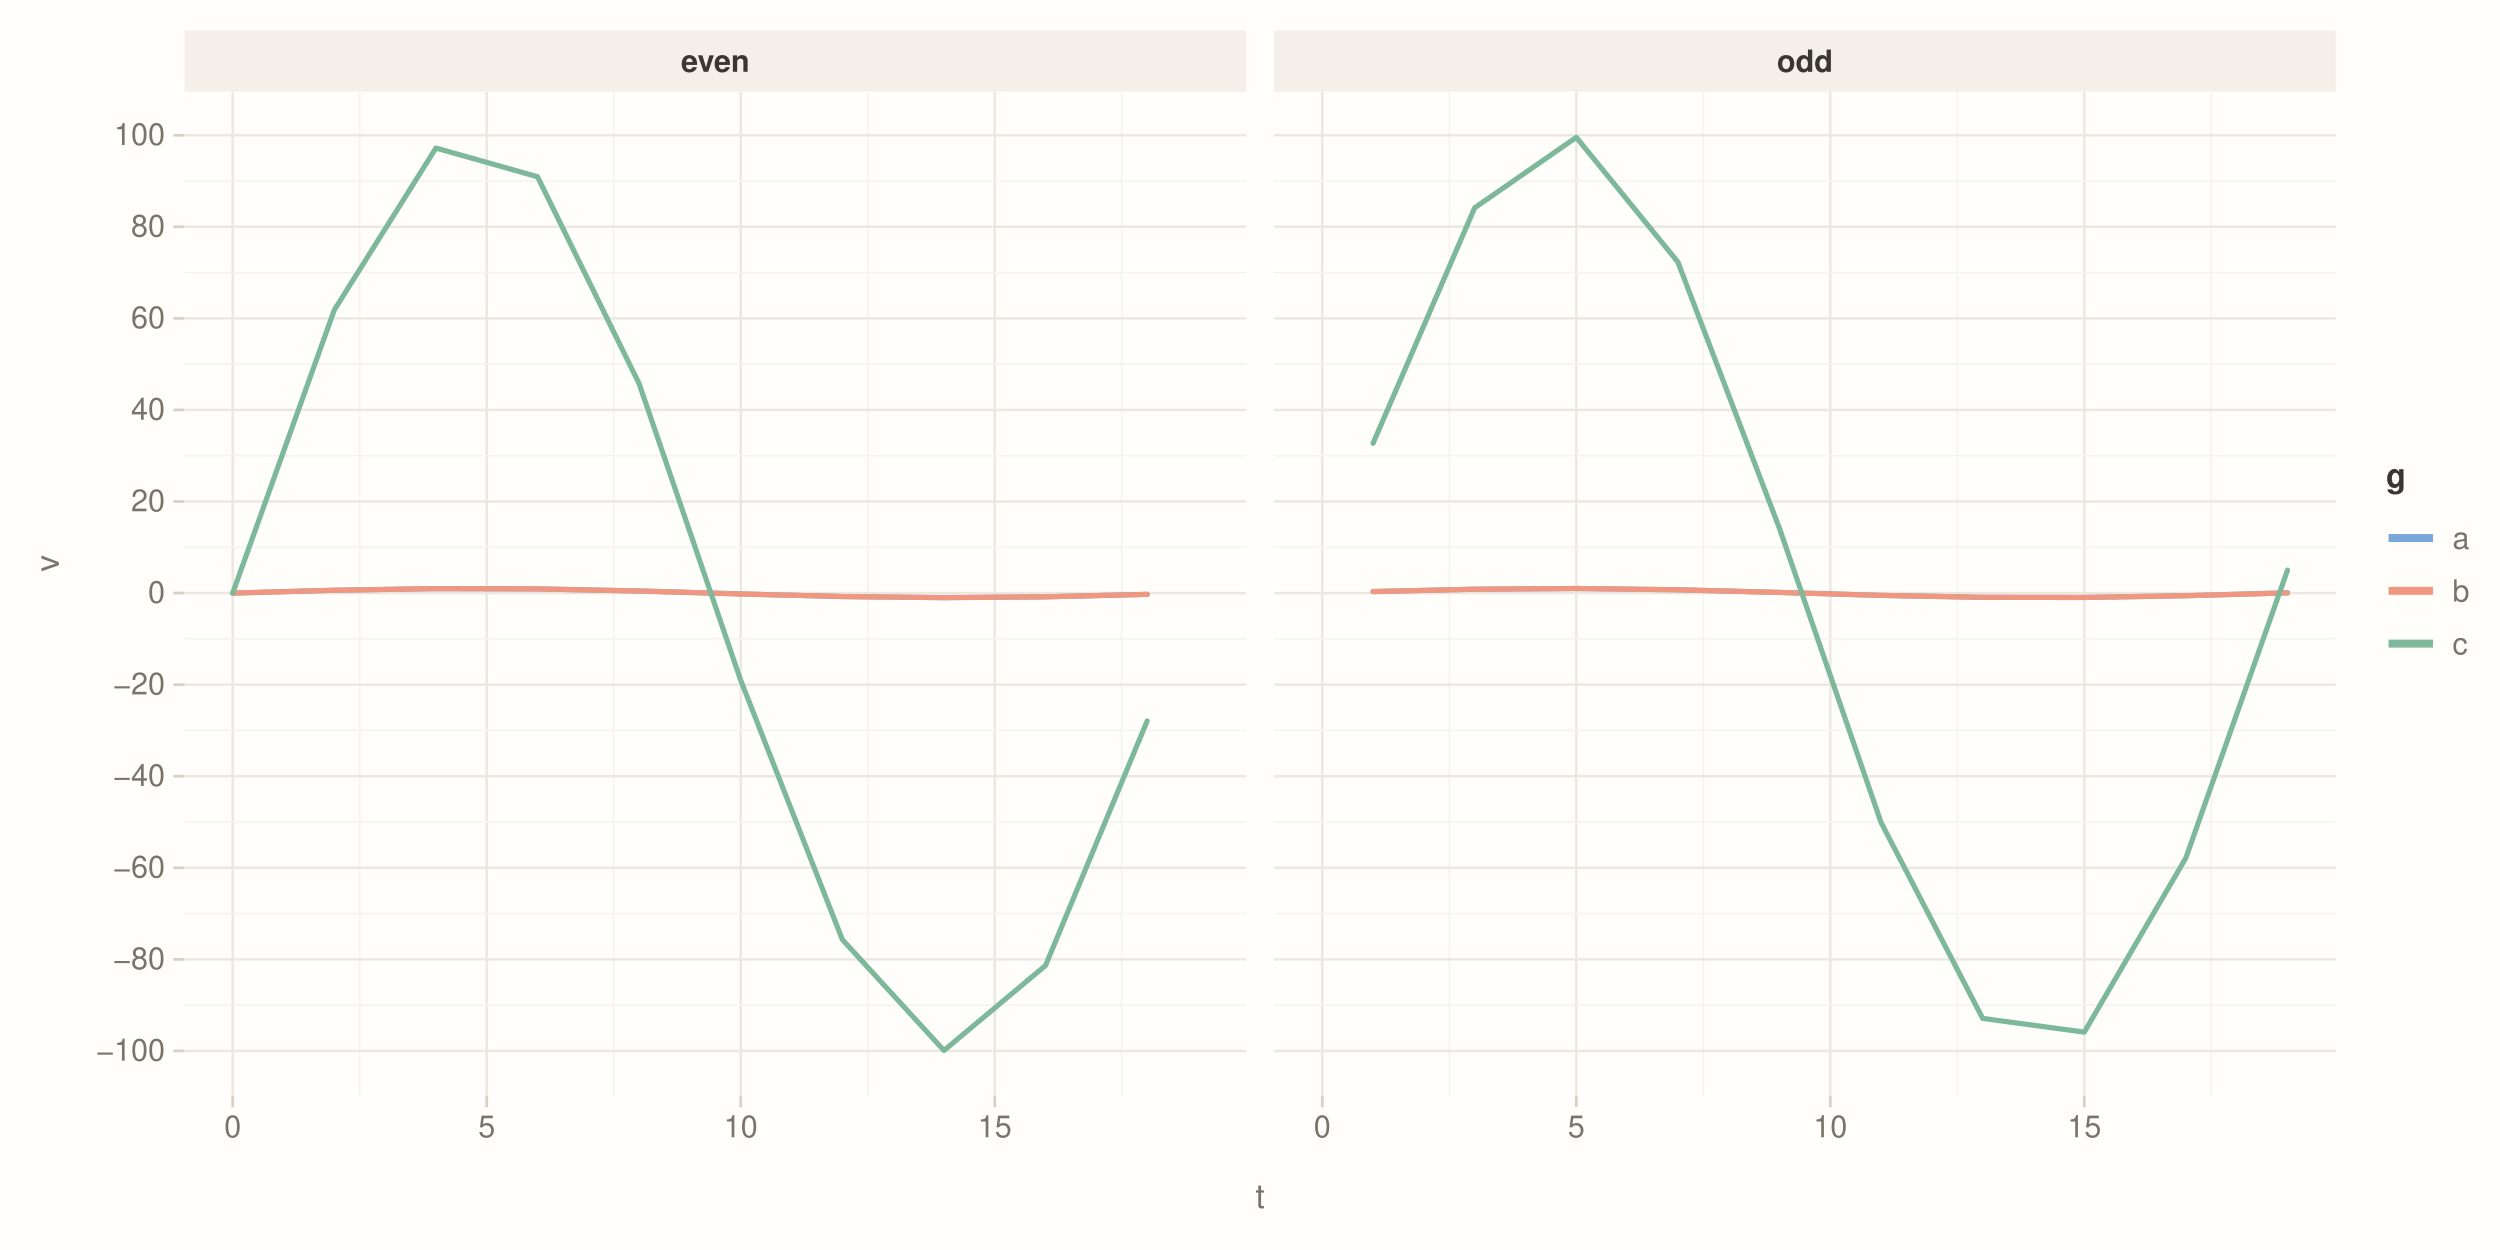
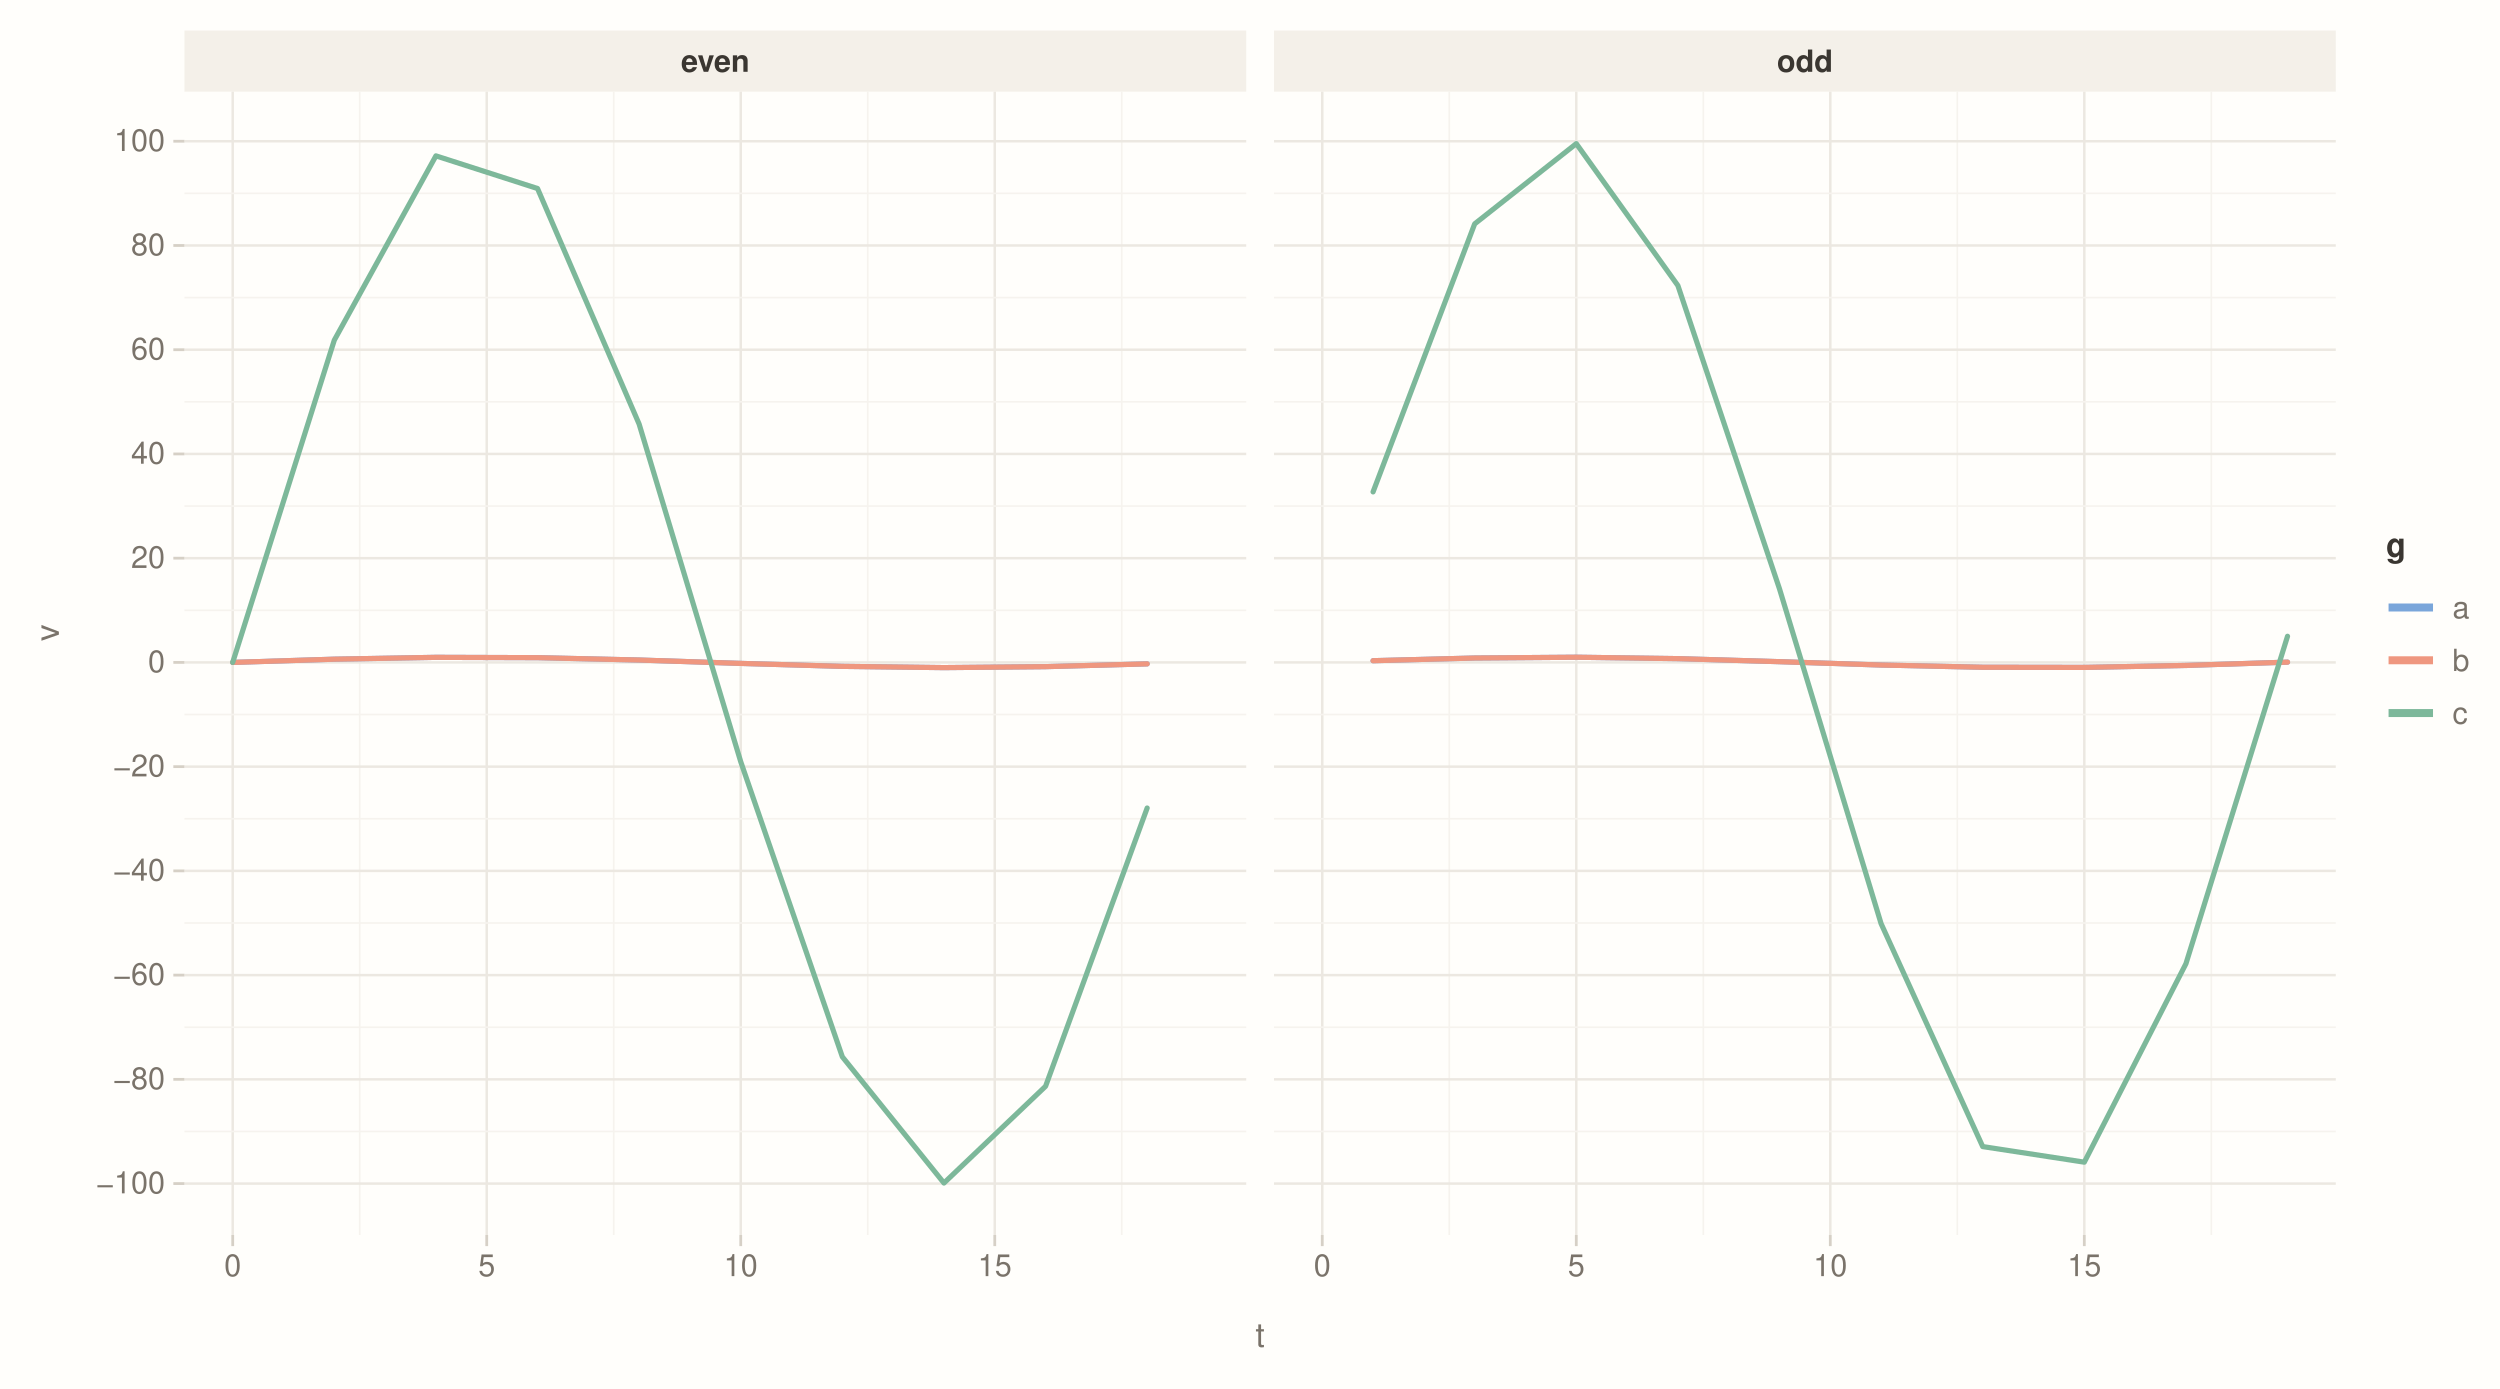
- <svg xmlns="http://www.w3.org/2000/svg" width="900" height="450" viewBox="0 0 900 450" font-family="Helvetica, Arial, 'Liberation Sans', sans-serif" font-size="12" style="color:#3A3631">
-   <rect width="900" height="450" fill="#FFFEFB" />
-   <text x="453.642" y="434.8" text-anchor="middle" font-size="12" fill="#7A736A">t</text>
-   <text transform="translate(21.2,202.8) rotate(-90)" text-anchor="middle" font-size="12" fill="#7A736A">v</text>
+ <svg xmlns="http://www.w3.org/2000/svg" width="900" height="500" viewBox="0 0 900 500" font-family="Helvetica, Arial, 'Liberation Sans', sans-serif" font-size="12" style="color:#3A3631">
+   <rect width="900" height="500" fill="#FFFEFB" />
+   <text x="453.642" y="484.8" text-anchor="middle" font-size="12" fill="#7A736A">t</text>
+   <text transform="translate(21.2,227.8) rotate(-90)" text-anchor="middle" font-size="12" fill="#7A736A">v</text>
  <g class="pt-strip">
    <rect x="66.4" y="11" width="382.242" height="22" fill="#F4F0E9" />
    <text x="257.521" y="22" dy="0.35em" text-anchor="middle" font-weight="bold" font-size="11" fill="#3A3631">even</text>
  </g>
  <g class="pt-strip">
    <rect x="458.642" y="11" width="382.242" height="22" fill="#F4F0E9" />
    <text x="649.763" y="22" dy="0.35em" text-anchor="middle" font-weight="bold" font-size="11" fill="#3A3631">odd</text>
  </g>
  <g class="pt-panels">
    <g class="pt-panel" data-panel="0" transform="translate(31.4,33)" fill="currentColor" text-anchor="middle">
      <g aria-label="x-grid" aria-hidden="true" stroke="#F6F3EE" stroke-width="0.6">
-         <line x1="98.097" x2="98.097" y1="0" y2="361.6" />
-         <line x1="189.543" x2="189.543" y1="0" y2="361.6" />
-         <line x1="280.988" x2="280.988" y1="0" y2="361.6" />
-         <line x1="372.434" x2="372.434" y1="0" y2="361.6" />
+         <line x1="98.097" x2="98.097" y1="0" y2="411.6" />
+         <line x1="189.543" x2="189.543" y1="0" y2="411.6" />
+         <line x1="280.988" x2="280.988" y1="0" y2="411.6" />
+         <line x1="372.434" x2="372.434" y1="0" y2="411.6" />
      </g>
      <g aria-label="x-grid" aria-hidden="true" stroke="#ECE8E1" stroke-width="0.9">
-         <line x1="52.375" x2="52.375" y1="0" y2="361.6" />
-         <line x1="143.82" x2="143.82" y1="0" y2="361.6" />
-         <line x1="235.266" x2="235.266" y1="0" y2="361.6" />
-         <line x1="326.711" x2="326.711" y1="0" y2="361.6" />
+         <line x1="52.375" x2="52.375" y1="0" y2="411.6" />
+         <line x1="143.82" x2="143.82" y1="0" y2="411.6" />
+         <line x1="235.266" x2="235.266" y1="0" y2="411.6" />
+         <line x1="326.711" x2="326.711" y1="0" y2="411.6" />
      </g>
      <g aria-label="y-grid" aria-hidden="true" stroke="#F6F3EE" stroke-width="0.6">
-         <line x1="35" x2="417.242" y1="328.853" y2="328.853" />
-         <line x1="35" x2="417.242" y1="295.887" y2="295.887" />
-         <line x1="35" x2="417.242" y1="262.922" y2="262.922" />
-         <line x1="35" x2="417.242" y1="229.956" y2="229.956" />
-         <line x1="35" x2="417.242" y1="196.99" y2="196.99" />
-         <line x1="35" x2="417.242" y1="164.025" y2="164.025" />
-         <line x1="35" x2="417.242" y1="131.059" y2="131.059" />
-         <line x1="35" x2="417.242" y1="98.094" y2="98.094" />
-         <line x1="35" x2="417.242" y1="65.128" y2="65.128" />
-         <line x1="35" x2="417.242" y1="32.162" y2="32.162" />
+         <line x1="35" x2="417.242" y1="374.325" y2="374.325" />
+         <line x1="35" x2="417.242" y1="336.801" y2="336.801" />
+         <line x1="35" x2="417.242" y1="299.277" y2="299.277" />
+         <line x1="35" x2="417.242" y1="261.753" y2="261.753" />
+         <line x1="35" x2="417.242" y1="224.229" y2="224.229" />
+         <line x1="35" x2="417.242" y1="186.705" y2="186.705" />
+         <line x1="35" x2="417.242" y1="149.181" y2="149.181" />
+         <line x1="35" x2="417.242" y1="111.657" y2="111.657" />
+         <line x1="35" x2="417.242" y1="74.133" y2="74.133" />
+         <line x1="35" x2="417.242" y1="36.61" y2="36.61" />
      </g>
      <g aria-label="y-grid" aria-hidden="true" stroke="#ECE8E1" stroke-width="0.9">
-         <line x1="35" x2="417.242" y1="345.336" y2="345.336" />
-         <line x1="35" x2="417.242" y1="312.37" y2="312.37" />
-         <line x1="35" x2="417.242" y1="279.405" y2="279.405" />
-         <line x1="35" x2="417.242" y1="246.439" y2="246.439" />
-         <line x1="35" x2="417.242" y1="213.473" y2="213.473" />
-         <line x1="35" x2="417.242" y1="180.508" y2="180.508" />
-         <line x1="35" x2="417.242" y1="147.542" y2="147.542" />
-         <line x1="35" x2="417.242" y1="114.576" y2="114.576" />
-         <line x1="35" x2="417.242" y1="81.611" y2="81.611" />
-         <line x1="35" x2="417.242" y1="48.645" y2="48.645" />
-         <line x1="35" x2="417.242" y1="15.679" y2="15.679" />
+         <line x1="35" x2="417.242" y1="393.087" y2="393.087" />
+         <line x1="35" x2="417.242" y1="355.563" y2="355.563" />
+         <line x1="35" x2="417.242" y1="318.039" y2="318.039" />
+         <line x1="35" x2="417.242" y1="280.515" y2="280.515" />
+         <line x1="35" x2="417.242" y1="242.991" y2="242.991" />
+         <line x1="35" x2="417.242" y1="205.467" y2="205.467" />
+         <line x1="35" x2="417.242" y1="167.943" y2="167.943" />
+         <line x1="35" x2="417.242" y1="130.419" y2="130.419" />
+         <line x1="35" x2="417.242" y1="92.895" y2="92.895" />
+         <line x1="35" x2="417.242" y1="55.371" y2="55.371" />
+         <line x1="35" x2="417.242" y1="17.848" y2="17.848" />
      </g>
-       <clipPath id="plot-clip-23">
-         <rect x="35" y="0" width="382.242" height="361.6" />
+       <clipPath id="plot-clip-24">
+         <rect x="35" y="0" width="382.242" height="411.6" />
      </clipPath>
-       <g aria-label="line" clip-path="url(#plot-clip-23)">
+       <g aria-label="line" clip-path="url(#plot-clip-24)">
        <g fill="none" stroke-width="1.875" stroke-linejoin="round" stroke-linecap="round">
-           <path stroke="#7AA6DA" d="M52.375,180.508L88.953,179.488L125.531,178.906L162.109,179.009L198.687,179.754L235.266,180.822L271.844,181.755L308.422,182.154L345,181.848L381.578,180.968" />
-           <path stroke="#EF977F" d="M52.375,180.508L88.953,179.488L125.531,178.906L162.109,179.009L198.687,179.754L235.266,180.822L271.844,181.755L308.422,182.154L345,181.848L381.578,180.968" />
-           <path stroke="#7DB89A" d="M52.375,180.508L88.953,78.583L125.531,20.305L162.109,30.63L198.687,105.136L235.266,211.919L271.844,305.25L308.422,345.164L345,314.567L381.578,226.563" />
+           <path stroke="#7AA6DA" d="M52.375,205.467L88.953,204.307L125.531,203.644L162.109,203.761L198.687,204.609L235.266,205.825L271.844,206.887L308.422,207.341L345,206.993L381.578,205.991" />
+           <path stroke="#EF977F" d="M52.375,205.467L88.953,204.307L125.531,203.644L162.109,203.761L198.687,204.609L235.266,205.825L271.844,206.887L308.422,207.341L345,206.993L381.578,205.991" />
+           <path stroke="#7DB89A" d="M52.375,205.467L88.953,89.449L125.531,23.113L162.109,34.865L198.687,119.674L235.266,241.222L271.844,347.458L308.422,392.891L345,358.064L381.578,257.891" />
        </g>
      </g>
      <g aria-label="x-axis tick" aria-hidden="true" fill="none" stroke="#D6D0C6">
-         <path transform="translate(52.37464,361.6)" d="M0,0L0,4" />
-         <path transform="translate(143.8201,361.6)" d="M0,0L0,4" />
-         <path transform="translate(235.2655,361.6)" d="M0,0L0,4" />
-         <path transform="translate(326.711,361.6)" d="M0,0L0,4" />
+         <path transform="translate(52.37464,411.6)" d="M0,0L0,4" />
+         <path transform="translate(143.8201,411.6)" d="M0,0L0,4" />
+         <path transform="translate(235.2655,411.6)" d="M0,0L0,4" />
+         <path transform="translate(326.711,411.6)" d="M0,0L0,4" />
      </g>
      <g aria-label="x-axis tick label" fill="#7A736A" font-size="11" font-variant="tabular-nums" transform="translate(0,7)">
-         <text y="0.71em" transform="translate(52.37464,361.6)">0</text>
-         <text y="0.71em" transform="translate(143.8201,361.6)">5</text>
-         <text y="0.71em" transform="translate(235.2655,361.6)">10</text>
-         <text y="0.71em" transform="translate(326.711,361.6)">15</text>
+         <text y="0.71em" transform="translate(52.37464,411.6)">0</text>
+         <text y="0.71em" transform="translate(143.8201,411.6)">5</text>
+         <text y="0.71em" transform="translate(235.2655,411.6)">10</text>
+         <text y="0.71em" transform="translate(326.711,411.6)">15</text>
      </g>
      <g aria-label="y-axis tick" aria-hidden="true" fill="none" stroke="#D6D0C6">
-         <path transform="translate(35,345.3359)" d="M0,0L-4,0" />
-         <path transform="translate(35,312.3702)" d="M0,0L-4,0" />
-         <path transform="translate(35,279.4046)" d="M0,0L-4,0" />
-         <path transform="translate(35,246.439)" d="M0,0L-4,0" />
-         <path transform="translate(35,213.4733)" d="M0,0L-4,0" />
-         <path transform="translate(35,180.5077)" d="M0,0L-4,0" />
-         <path transform="translate(35,147.542)" d="M0,0L-4,0" />
-         <path transform="translate(35,114.5764)" d="M0,0L-4,0" />
-         <path transform="translate(35,81.61075)" d="M0,0L-4,0" />
-         <path transform="translate(35,48.64511)" d="M0,0L-4,0" />
-         <path transform="translate(35,15.67947)" d="M0,0L-4,0" />
+         <path transform="translate(35,393.087)" d="M0,0L-4,0" />
+         <path transform="translate(35,355.563)" d="M0,0L-4,0" />
+         <path transform="translate(35,318.0391)" d="M0,0L-4,0" />
+         <path transform="translate(35,280.5151)" d="M0,0L-4,0" />
+         <path transform="translate(35,242.9912)" d="M0,0L-4,0" />
+         <path transform="translate(35,205.4673)" d="M0,0L-4,0" />
+         <path transform="translate(35,167.9433)" d="M0,0L-4,0" />
+         <path transform="translate(35,130.4194)" d="M0,0L-4,0" />
+         <path transform="translate(35,92.89543)" d="M0,0L-4,0" />
+         <path transform="translate(35,55.37148)" d="M0,0L-4,0" />
+         <path transform="translate(35,17.84754)" d="M0,0L-4,0" />
      </g>
      <g aria-label="y-axis tick label" fill="#7A736A" text-anchor="end" font-size="11" font-variant="tabular-nums" transform="translate(-7,0)">
-         <text y="0.32em" transform="translate(35,345.3359)">−100</text>
-         <text y="0.32em" transform="translate(35,312.3702)">−80</text>
-         <text y="0.32em" transform="translate(35,279.4046)">−60</text>
-         <text y="0.32em" transform="translate(35,246.439)">−40</text>
-         <text y="0.32em" transform="translate(35,213.4733)">−20</text>
-         <text y="0.32em" transform="translate(35,180.5077)">0</text>
-         <text y="0.32em" transform="translate(35,147.542)">20</text>
-         <text y="0.32em" transform="translate(35,114.5764)">40</text>
-         <text y="0.32em" transform="translate(35,81.61075)">60</text>
-         <text y="0.32em" transform="translate(35,48.64511)">80</text>
-         <text y="0.32em" transform="translate(35,15.67947)">100</text>
+         <text y="0.32em" transform="translate(35,393.087)">−100</text>
+         <text y="0.32em" transform="translate(35,355.563)">−80</text>
+         <text y="0.32em" transform="translate(35,318.0391)">−60</text>
+         <text y="0.32em" transform="translate(35,280.5151)">−40</text>
+         <text y="0.32em" transform="translate(35,242.9912)">−20</text>
+         <text y="0.32em" transform="translate(35,205.4673)">0</text>
+         <text y="0.32em" transform="translate(35,167.9433)">20</text>
+         <text y="0.32em" transform="translate(35,130.4194)">40</text>
+         <text y="0.32em" transform="translate(35,92.89543)">60</text>
+         <text y="0.32em" transform="translate(35,55.37148)">80</text>
+         <text y="0.32em" transform="translate(35,17.84754)">100</text>
      </g>
    </g>
    <g class="pt-panel" data-panel="1" transform="translate(458.642,33)" fill="currentColor" text-anchor="middle">
      <g aria-label="x-grid" aria-hidden="true" stroke="#F6F3EE" stroke-width="0.6">
-         <line x1="63.097" x2="63.097" y1="0" y2="361.6" />
-         <line x1="154.543" x2="154.543" y1="0" y2="361.6" />
-         <line x1="245.988" x2="245.988" y1="0" y2="361.6" />
-         <line x1="337.434" x2="337.434" y1="0" y2="361.6" />
+         <line x1="63.097" x2="63.097" y1="0" y2="411.6" />
+         <line x1="154.543" x2="154.543" y1="0" y2="411.6" />
+         <line x1="245.988" x2="245.988" y1="0" y2="411.6" />
+         <line x1="337.434" x2="337.434" y1="0" y2="411.6" />
      </g>
      <g aria-label="x-grid" aria-hidden="true" stroke="#ECE8E1" stroke-width="0.9">
-         <line x1="17.375" x2="17.375" y1="0" y2="361.6" />
-         <line x1="108.82" x2="108.82" y1="0" y2="361.6" />
-         <line x1="200.266" x2="200.266" y1="0" y2="361.6" />
-         <line x1="291.711" x2="291.711" y1="0" y2="361.6" />
+         <line x1="17.375" x2="17.375" y1="0" y2="411.6" />
+         <line x1="108.82" x2="108.82" y1="0" y2="411.6" />
+         <line x1="200.266" x2="200.266" y1="0" y2="411.6" />
+         <line x1="291.711" x2="291.711" y1="0" y2="411.6" />
      </g>
      <g aria-label="y-grid" aria-hidden="true" stroke="#F6F3EE" stroke-width="0.6">
-         <line x1="0" x2="382.242" y1="328.853" y2="328.853" />
-         <line x1="0" x2="382.242" y1="295.887" y2="295.887" />
-         <line x1="0" x2="382.242" y1="262.922" y2="262.922" />
-         <line x1="0" x2="382.242" y1="229.956" y2="229.956" />
-         <line x1="0" x2="382.242" y1="196.99" y2="196.99" />
-         <line x1="0" x2="382.242" y1="164.025" y2="164.025" />
-         <line x1="0" x2="382.242" y1="131.059" y2="131.059" />
-         <line x1="0" x2="382.242" y1="98.094" y2="98.094" />
-         <line x1="0" x2="382.242" y1="65.128" y2="65.128" />
-         <line x1="0" x2="382.242" y1="32.162" y2="32.162" />
+         <line x1="0" x2="382.242" y1="374.325" y2="374.325" />
+         <line x1="0" x2="382.242" y1="336.801" y2="336.801" />
+         <line x1="0" x2="382.242" y1="299.277" y2="299.277" />
+         <line x1="0" x2="382.242" y1="261.753" y2="261.753" />
+         <line x1="0" x2="382.242" y1="224.229" y2="224.229" />
+         <line x1="0" x2="382.242" y1="186.705" y2="186.705" />
+         <line x1="0" x2="382.242" y1="149.181" y2="149.181" />
+         <line x1="0" x2="382.242" y1="111.657" y2="111.657" />
+         <line x1="0" x2="382.242" y1="74.133" y2="74.133" />
+         <line x1="0" x2="382.242" y1="36.61" y2="36.61" />
      </g>
      <g aria-label="y-grid" aria-hidden="true" stroke="#ECE8E1" stroke-width="0.9">
-         <line x1="0" x2="382.242" y1="345.336" y2="345.336" />
-         <line x1="0" x2="382.242" y1="312.37" y2="312.37" />
-         <line x1="0" x2="382.242" y1="279.405" y2="279.405" />
-         <line x1="0" x2="382.242" y1="246.439" y2="246.439" />
-         <line x1="0" x2="382.242" y1="213.473" y2="213.473" />
-         <line x1="0" x2="382.242" y1="180.508" y2="180.508" />
-         <line x1="0" x2="382.242" y1="147.542" y2="147.542" />
-         <line x1="0" x2="382.242" y1="114.576" y2="114.576" />
-         <line x1="0" x2="382.242" y1="81.611" y2="81.611" />
-         <line x1="0" x2="382.242" y1="48.645" y2="48.645" />
-         <line x1="0" x2="382.242" y1="15.679" y2="15.679" />
+         <line x1="0" x2="382.242" y1="393.087" y2="393.087" />
+         <line x1="0" x2="382.242" y1="355.563" y2="355.563" />
+         <line x1="0" x2="382.242" y1="318.039" y2="318.039" />
+         <line x1="0" x2="382.242" y1="280.515" y2="280.515" />
+         <line x1="0" x2="382.242" y1="242.991" y2="242.991" />
+         <line x1="0" x2="382.242" y1="205.467" y2="205.467" />
+         <line x1="0" x2="382.242" y1="167.943" y2="167.943" />
+         <line x1="0" x2="382.242" y1="130.419" y2="130.419" />
+         <line x1="0" x2="382.242" y1="92.895" y2="92.895" />
+         <line x1="0" x2="382.242" y1="55.371" y2="55.371" />
+         <line x1="0" x2="382.242" y1="17.848" y2="17.848" />
      </g>
-       <clipPath id="plot-clip-24">
-         <rect x="0" y="0" width="382.242" height="361.6" />
+       <clipPath id="plot-clip-25">
+         <rect x="0" y="0" width="382.242" height="411.6" />
      </clipPath>
-       <g aria-label="line" clip-path="url(#plot-clip-24)">
+       <g aria-label="line" clip-path="url(#plot-clip-25)">
        <g fill="none" stroke-width="1.875" stroke-linejoin="round" stroke-linecap="round">
-           <path stroke="#7AA6DA" d="M35.664,179.968L72.242,179.121L108.82,178.867L145.398,179.316L181.976,180.275L218.555,181.334L255.133,182.039L291.711,182.088L328.289,181.461L364.867,180.425" />
-           <path stroke="#EF977F" d="M35.664,179.968L72.242,179.121L108.82,178.867L145.398,179.316L181.976,180.275L218.555,181.334L255.133,182.039L291.711,182.088L328.289,181.461L364.867,180.425" />
-           <path stroke="#7DB89A" d="M35.664,126.577L72.242,41.81L108.82,16.436L145.398,61.323L181.976,157.247L218.555,263.132L255.133,333.636L291.711,338.565L328.289,275.811L364.867,172.245" />
+           <path stroke="#7AA6DA" d="M35.664,204.853L72.242,203.888L108.82,203.6L145.398,204.111L181.976,205.202L218.555,206.408L255.133,207.21L291.711,207.266L328.289,206.552L364.867,205.373" />
+           <path stroke="#EF977F" d="M35.664,204.853L72.242,203.888L108.82,203.6L145.398,204.111L181.976,205.202L218.555,206.408L255.133,207.21L291.711,207.266L328.289,206.552L364.867,205.373" />
+           <path stroke="#7DB89A" d="M35.664,144.079L72.242,47.591L108.82,18.709L145.398,69.802L181.976,178.99L218.555,299.517L255.133,379.769L291.711,385.38L328.289,313.949L364.867,196.062" />
        </g>
      </g>
      <g aria-label="x-axis tick" aria-hidden="true" fill="none" stroke="#D6D0C6">
-         <path transform="translate(17.37464,361.6)" d="M0,0L0,4" />
-         <path transform="translate(108.8201,361.6)" d="M0,0L0,4" />
-         <path transform="translate(200.2655,361.6)" d="M0,0L0,4" />
-         <path transform="translate(291.711,361.6)" d="M0,0L0,4" />
+         <path transform="translate(17.37464,411.6)" d="M0,0L0,4" />
+         <path transform="translate(108.8201,411.6)" d="M0,0L0,4" />
+         <path transform="translate(200.2655,411.6)" d="M0,0L0,4" />
+         <path transform="translate(291.711,411.6)" d="M0,0L0,4" />
      </g>
      <g aria-label="x-axis tick label" fill="#7A736A" font-size="11" font-variant="tabular-nums" transform="translate(0,7)">
-         <text y="0.71em" transform="translate(17.37464,361.6)">0</text>
-         <text y="0.71em" transform="translate(108.8201,361.6)">5</text>
-         <text y="0.71em" transform="translate(200.2655,361.6)">10</text>
-         <text y="0.71em" transform="translate(291.711,361.6)">15</text>
+         <text y="0.71em" transform="translate(17.37464,411.6)">0</text>
+         <text y="0.71em" transform="translate(108.8201,411.6)">5</text>
+         <text y="0.71em" transform="translate(200.2655,411.6)">10</text>
+         <text y="0.71em" transform="translate(291.711,411.6)">15</text>
      </g>
    </g>
  </g>
-   <g class="pt-legend" font-size="11" transform="translate(858.884,164.4)">
+   <g class="pt-legend" font-size="11" transform="translate(858.884,189.4)">
    <text y="11" font-weight="bold" font-size="12" fill="#3A3631">g</text>
    <g class="pt-key" data-index="0" transform="translate(0,19.8)" opacity="1">
      <rect width="30.116" height="19" fill="transparent" />
      <line x1="1" x2="17" y1="9.5" y2="9.5" stroke="#7AA6DA" stroke-width="2.875" />
      <text x="24" y="9.5" dy="0.35em" fill="#7A736A">a</text>
    </g>
    <g class="pt-key" data-index="1" transform="translate(0,38.8)" opacity="1">
      <rect width="30.116" height="19" fill="transparent" />
      <line x1="1" x2="17" y1="9.5" y2="9.5" stroke="#EF977F" stroke-width="2.875" />
      <text x="24" y="9.5" dy="0.35em" fill="#7A736A">b</text>
    </g>
    <g class="pt-key" data-index="2" transform="translate(0,57.8)" opacity="1">
      <rect width="29.5" height="19" fill="transparent" />
      <line x1="1" x2="17" y1="9.5" y2="9.5" stroke="#7DB89A" stroke-width="2.875" />
      <text x="24" y="9.5" dy="0.35em" fill="#7A736A">c</text>
    </g>
  </g>
</svg>
